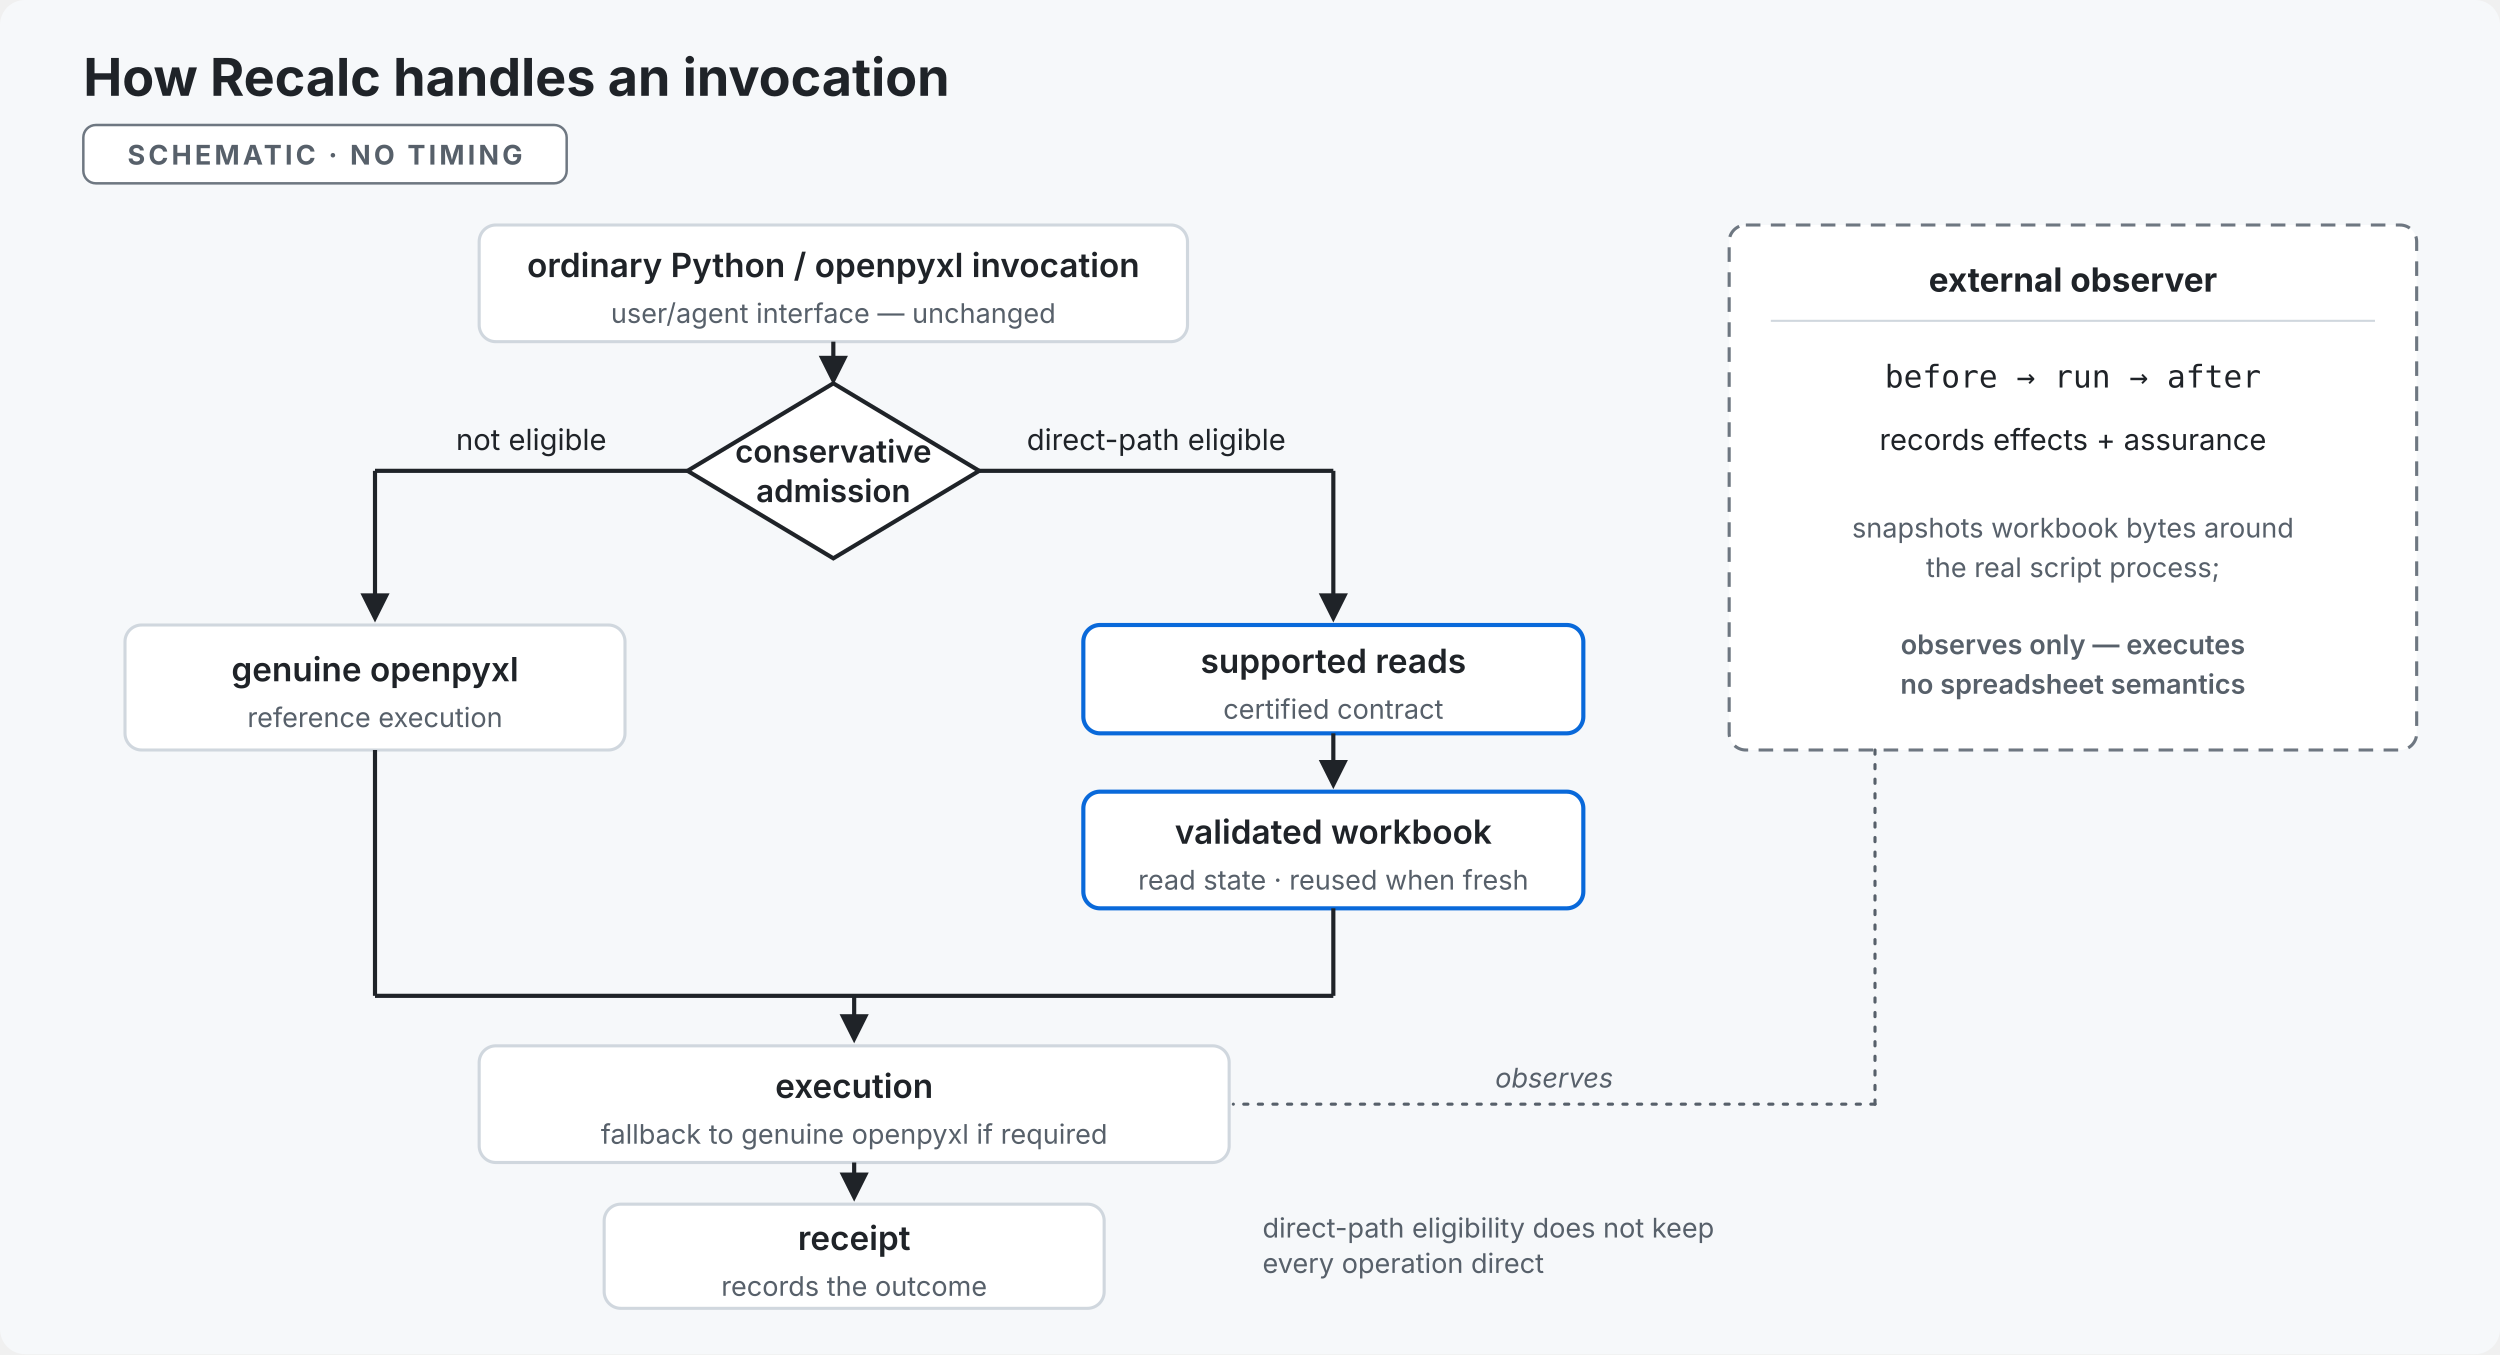
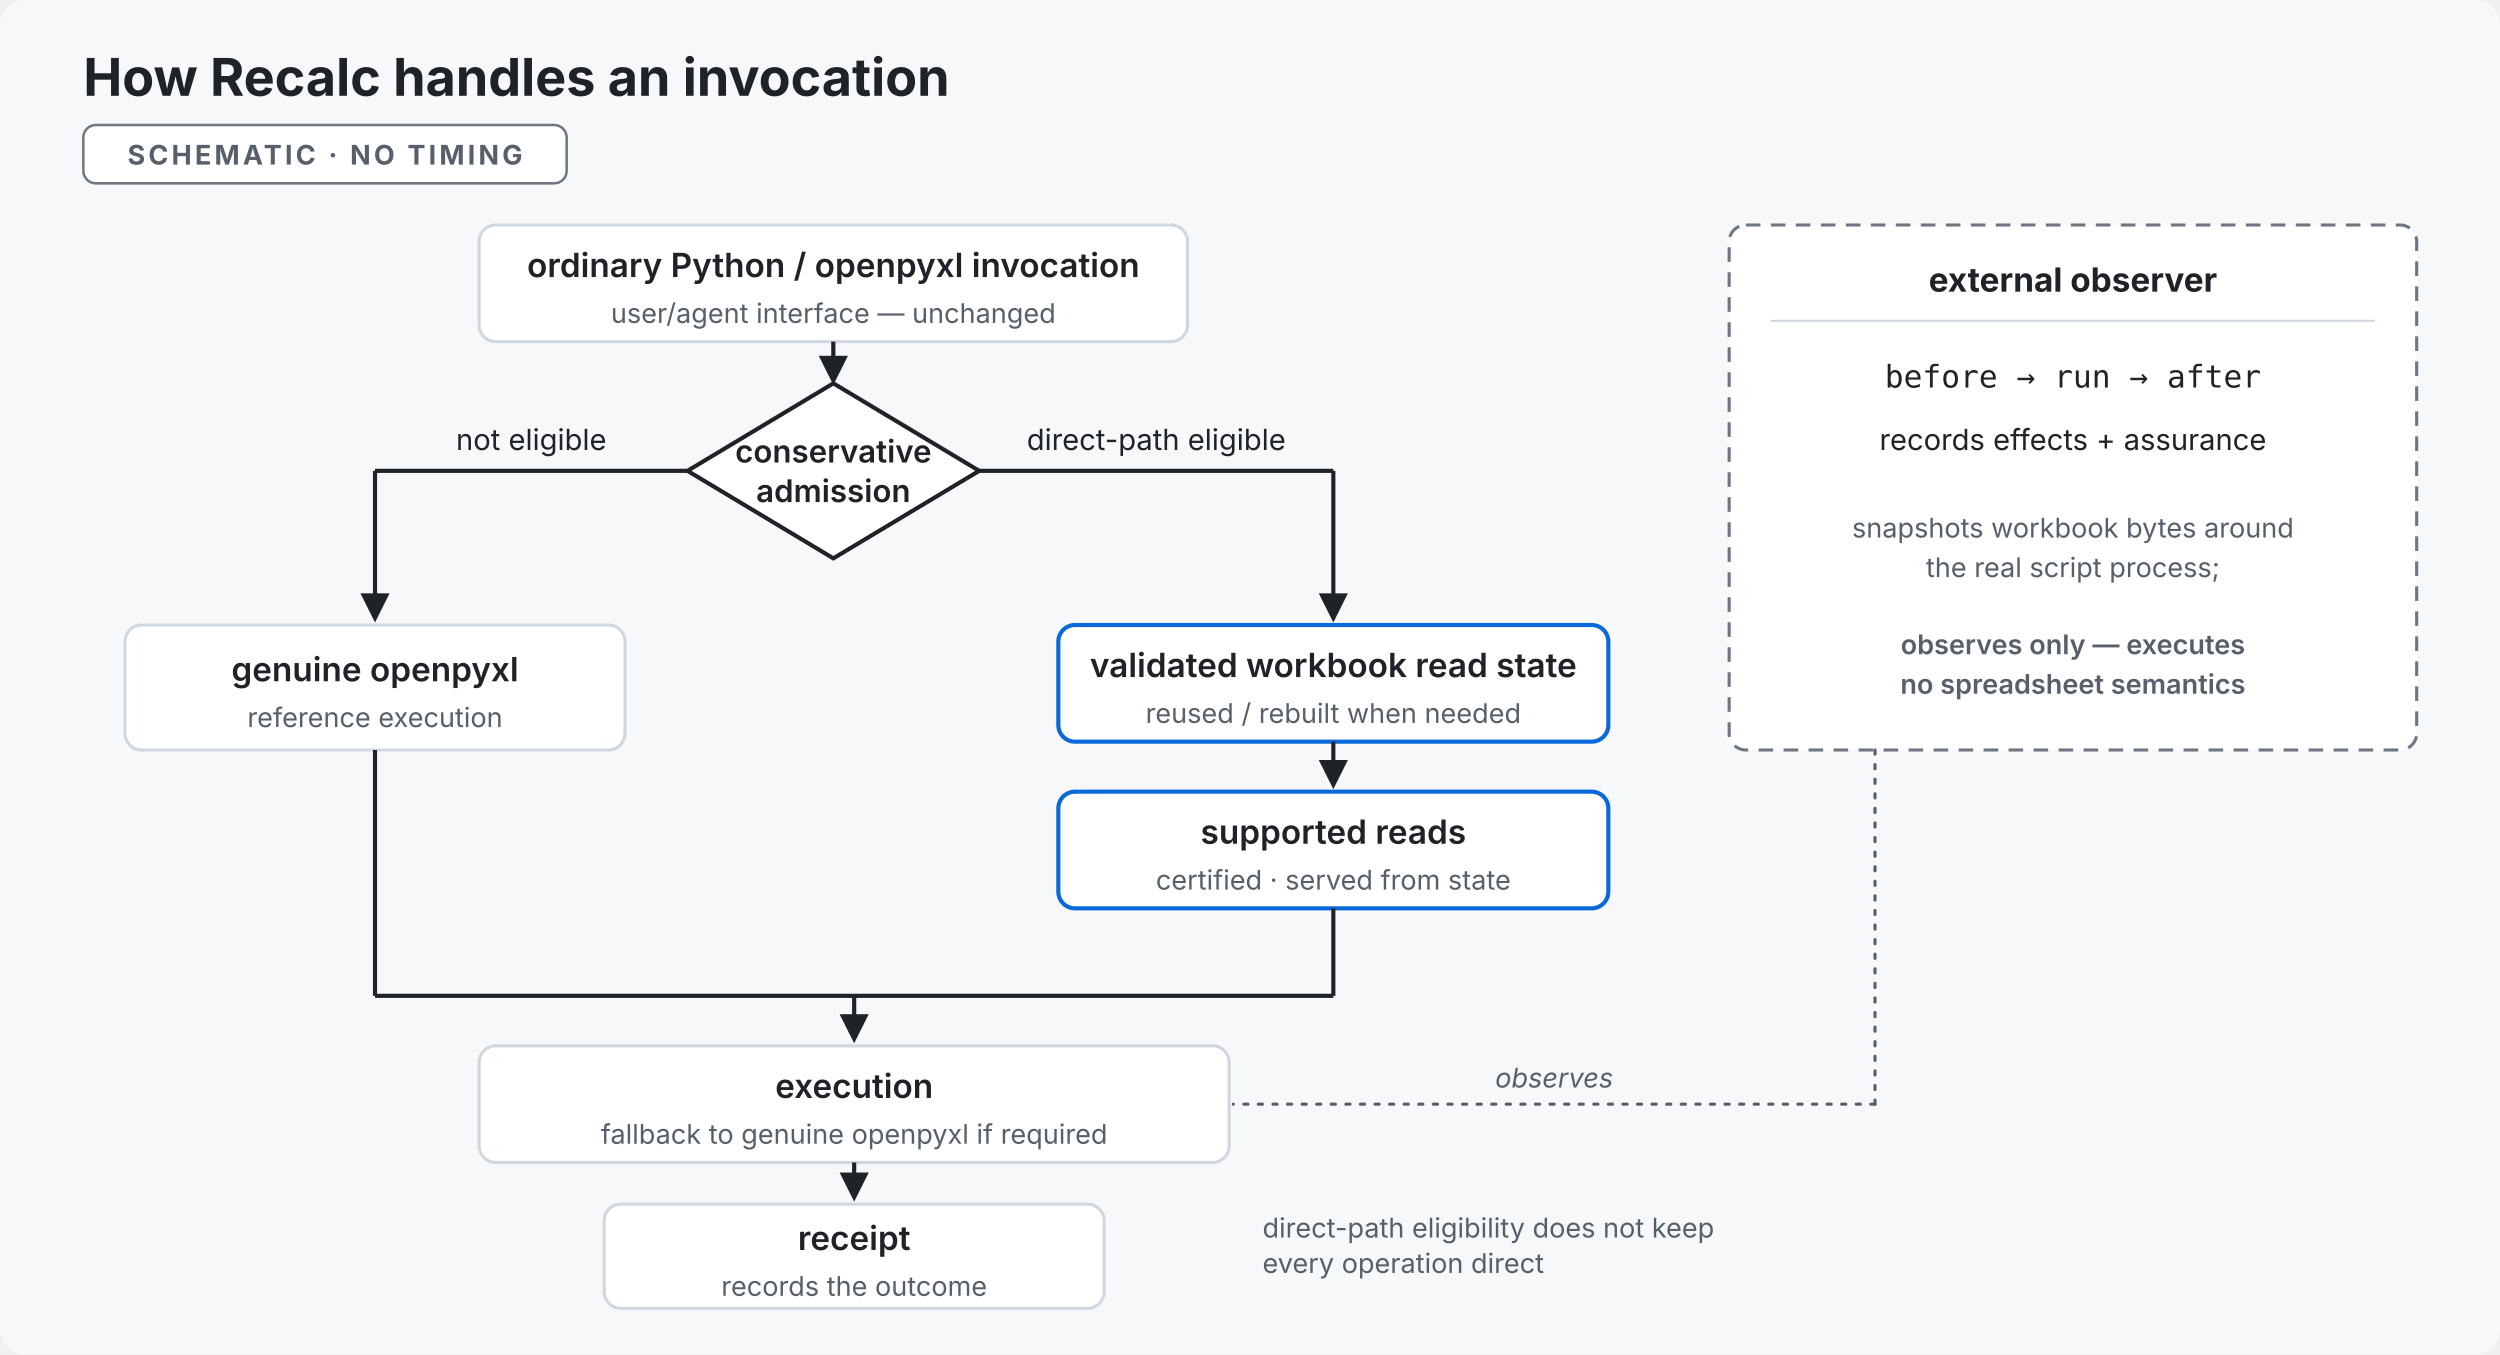
<svg xmlns="http://www.w3.org/2000/svg" width="1200" height="650" viewBox="0 0 1200 650" role="img" aria-labelledby="sel-title sel-desc">
  <defs>
    <marker id="arr" viewBox="0 0 10 10" refX="8" refY="5" markerWidth="7" markerHeight="7" orient="auto-start-reverse">
      <path d="M 0 0 L 10 5 L 0 10 z" fill="#1f2328" />
    </marker>
    <marker id="arrMut" viewBox="0 0 10 10" refX="8" refY="5" markerWidth="7" markerHeight="7" orient="auto-start-reverse">
      <path d="M 0 0 L 10 5 L 0 10 z" fill="#57606a" />
    </marker>
    <pattern id="hatch" width="9" height="9" patternTransform="rotate(45)" patternUnits="userSpaceOnUse">
      <rect width="9" height="9" fill="#ffffff" />
      <line x1="0" y1="0" x2="0" y2="9" stroke="#6e7781" stroke-width="2.4" />
    </pattern>
  </defs>
  <rect x="0" y="0" width="1200" height="650" rx="12" fill="#f6f8fa" />
  <text x="40" y="46" font-family="system-ui, -apple-system, BlinkMacSystemFont, 'Segoe UI', sans-serif" font-size="25" font-weight="700" fill="#1f2328">How Recalc handles an invocation</text>
  <rect x="40" y="60" width="232" height="28" rx="6" fill="#ffffff" stroke="#6e7781" stroke-width="1.2" />
  <text x="156.0" y="79" text-anchor="middle" font-family="system-ui, -apple-system, BlinkMacSystemFont, 'Segoe UI', sans-serif" font-size="13" font-weight="700" letter-spacing="1.5" fill="#57606a">SCHEMATIC · NO TIMING</text>
  <rect x="230" y="108" width="340" height="56" rx="8" fill="#ffffff" stroke="#d0d7de" stroke-width="1.5" />
  <text x="400.0" y="133.0" text-anchor="middle" font-family="system-ui, -apple-system, BlinkMacSystemFont, 'Segoe UI', sans-serif" font-size="16" font-weight="600" fill="#1f2328">ordinary Python / openpyxl invocation</text>
  <text x="400.0" y="155.0" text-anchor="middle" font-family="system-ui, -apple-system, BlinkMacSystemFont, 'Segoe UI', sans-serif" font-size="13" fill="#57606a">user/agent interface — unchanged</text>
  <line x1="400.0" y1="164.0" x2="400.0" y2="182.0" stroke="#1f2328" stroke-width="2" marker-end="url(#arr)" />
  <polygon points="400,184 470,226 400,268 330,226" fill="#ffffff" stroke="#1f2328" stroke-width="2" />
  <text x="400" y="222" text-anchor="middle" font-family="system-ui, -apple-system, BlinkMacSystemFont, 'Segoe UI', sans-serif" font-size="15" font-weight="600" fill="#1f2328">conservative</text>
  <text x="400" y="241" text-anchor="middle" font-family="system-ui, -apple-system, BlinkMacSystemFont, 'Segoe UI', sans-serif" font-size="15" font-weight="600" fill="#1f2328">admission</text>
  <line x1="330" y1="226" x2="180" y2="226" stroke="#1f2328" stroke-width="2" />
  <line x1="180" y1="226" x2="180" y2="296" stroke="#1f2328" stroke-width="2" marker-end="url(#arr)" />
  <line x1="470" y1="226" x2="640" y2="226" stroke="#1f2328" stroke-width="2" />
  <line x1="640" y1="226" x2="640" y2="296" stroke="#1f2328" stroke-width="2" marker-end="url(#arr)" />
  <text x="255" y="216" text-anchor="middle" font-family="system-ui, -apple-system, BlinkMacSystemFont, 'Segoe UI', sans-serif" font-size="14" fill="#1f2328">not eligible</text>
  <text x="555" y="216" text-anchor="middle" font-family="system-ui, -apple-system, BlinkMacSystemFont, 'Segoe UI', sans-serif" font-size="14" fill="#1f2328">direct-path eligible</text>
  <rect x="60" y="300" width="240" height="60" rx="8" fill="#ffffff" stroke="#d0d7de" stroke-width="1.5" />
  <text x="180.0" y="327.0" text-anchor="middle" font-family="system-ui, -apple-system, BlinkMacSystemFont, 'Segoe UI', sans-serif" font-size="16" font-weight="600" fill="#1f2328">genuine openpyxl</text>
  <text x="180.0" y="349.0" text-anchor="middle" font-family="system-ui, -apple-system, BlinkMacSystemFont, 'Segoe UI', sans-serif" font-size="13" fill="#57606a">reference execution</text>
-   <rect x="520" y="300" width="240" height="52" rx="8" fill="#ffffff" stroke="#0969da" stroke-width="2" />
-   <text x="640.0" y="323.0" text-anchor="middle" font-family="system-ui, -apple-system, BlinkMacSystemFont, 'Segoe UI', sans-serif" font-size="16" font-weight="600" fill="#1f2328">supported reads</text>
-   <text x="640.0" y="345.0" text-anchor="middle" font-family="system-ui, -apple-system, BlinkMacSystemFont, 'Segoe UI', sans-serif" font-size="13" fill="#57606a">certified contract</text>
-   <line x1="640.0" y1="352.0" x2="640.0" y2="376.0" stroke="#1f2328" stroke-width="2" marker-end="url(#arr)" />
-   <rect x="520" y="380" width="240" height="56" rx="8" fill="#ffffff" stroke="#0969da" stroke-width="2" />
-   <text x="640.0" y="405.0" text-anchor="middle" font-family="system-ui, -apple-system, BlinkMacSystemFont, 'Segoe UI', sans-serif" font-size="16" font-weight="600" fill="#1f2328">validated workbook</text>
-   <text x="640.0" y="427.0" text-anchor="middle" font-family="system-ui, -apple-system, BlinkMacSystemFont, 'Segoe UI', sans-serif" font-size="13" fill="#57606a">read state · reused when fresh</text>
+   <rect x="508" y="300" width="264" height="56" rx="8" fill="#ffffff" stroke="#0969da" stroke-width="2" />
+   <text x="640.0" y="325.0" text-anchor="middle" font-family="system-ui, -apple-system, BlinkMacSystemFont, 'Segoe UI', sans-serif" font-size="16" font-weight="600" fill="#1f2328">validated workbook read state</text>
+   <text x="640.0" y="347.0" text-anchor="middle" font-family="system-ui, -apple-system, BlinkMacSystemFont, 'Segoe UI', sans-serif" font-size="13" fill="#57606a">reused / rebuilt when needed</text>
+   <line x1="640.0" y1="356.0" x2="640.0" y2="376.0" stroke="#1f2328" stroke-width="2" marker-end="url(#arr)" />
+   <rect x="508" y="380" width="264" height="56" rx="8" fill="#ffffff" stroke="#0969da" stroke-width="2" />
+   <text x="640.0" y="405.0" text-anchor="middle" font-family="system-ui, -apple-system, BlinkMacSystemFont, 'Segoe UI', sans-serif" font-size="16" font-weight="600" fill="#1f2328">supported reads</text>
+   <text x="640.0" y="427.0" text-anchor="middle" font-family="system-ui, -apple-system, BlinkMacSystemFont, 'Segoe UI', sans-serif" font-size="13" fill="#57606a">certified · served from state</text>
  <line x1="180" y1="360" x2="180" y2="478" stroke="#1f2328" stroke-width="2" />
  <line x1="640" y1="436" x2="640" y2="478" stroke="#1f2328" stroke-width="2" />
  <line x1="180" y1="478" x2="640" y2="478" stroke="#1f2328" stroke-width="2" />
  <line x1="410.0" y1="478.0" x2="410.0" y2="498.0" stroke="#1f2328" stroke-width="2" marker-end="url(#arr)" />
  <rect x="230" y="502" width="360" height="56" rx="8" fill="#ffffff" stroke="#d0d7de" stroke-width="1.5" />
  <text x="410.0" y="527.0" text-anchor="middle" font-family="system-ui, -apple-system, BlinkMacSystemFont, 'Segoe UI', sans-serif" font-size="16" font-weight="600" fill="#1f2328">execution</text>
  <text x="410.0" y="549.0" text-anchor="middle" font-family="system-ui, -apple-system, BlinkMacSystemFont, 'Segoe UI', sans-serif" font-size="13" fill="#57606a">fallback to genuine openpyxl if required</text>
  <line x1="410.0" y1="558.0" x2="410.0" y2="574.0" stroke="#1f2328" stroke-width="2" marker-end="url(#arr)" />
  <rect x="290" y="578" width="240" height="50" rx="8" fill="#ffffff" stroke="#d0d7de" stroke-width="1.5" />
  <text x="410.0" y="600.0" text-anchor="middle" font-family="system-ui, -apple-system, BlinkMacSystemFont, 'Segoe UI', sans-serif" font-size="16" font-weight="600" fill="#1f2328">receipt</text>
  <text x="410.0" y="622.0" text-anchor="middle" font-family="system-ui, -apple-system, BlinkMacSystemFont, 'Segoe UI', sans-serif" font-size="13" fill="#57606a">records the outcome</text>
  <text x="606" y="594" font-family="system-ui, -apple-system, BlinkMacSystemFont, 'Segoe UI', sans-serif" font-size="13" fill="#57606a">direct-path eligibility does not keep</text>
  <text x="606" y="611" font-family="system-ui, -apple-system, BlinkMacSystemFont, 'Segoe UI', sans-serif" font-size="13" fill="#57606a">every operation direct</text>
  <rect x="830" y="108" width="330" height="252" rx="8" fill="#ffffff" stroke="#6e7781" stroke-width="1.5" stroke-dasharray="7 5" />
  <text x="995" y="140" text-anchor="middle" font-family="system-ui, -apple-system, BlinkMacSystemFont, 'Segoe UI', sans-serif" font-size="16" font-weight="700" fill="#1f2328">external observer</text>
  <line x1="850" y1="154" x2="1140" y2="154" stroke="#d0d7de" stroke-width="1" />
  <text x="995" y="186" text-anchor="middle" font-family="ui-monospace, SFMono-Regular, Menlo, Consolas, monospace" font-size="15" fill="#1f2328">before → run → after</text>
  <text x="995" y="216" text-anchor="middle" font-family="system-ui, -apple-system, BlinkMacSystemFont, 'Segoe UI', sans-serif" font-size="14" fill="#1f2328">records effects + assurance</text>
  <text x="995" y="258" text-anchor="middle" font-family="system-ui, -apple-system, BlinkMacSystemFont, 'Segoe UI', sans-serif" font-size="13" fill="#57606a">snapshots workbook bytes around</text>
  <text x="995" y="277" text-anchor="middle" font-family="system-ui, -apple-system, BlinkMacSystemFont, 'Segoe UI', sans-serif" font-size="13" fill="#57606a">the real script process;</text>
  <text x="995" y="314" text-anchor="middle" font-family="system-ui, -apple-system, BlinkMacSystemFont, 'Segoe UI', sans-serif" font-size="13" font-weight="600" fill="#57606a">observes only — executes</text>
  <text x="995" y="333" text-anchor="middle" font-family="system-ui, -apple-system, BlinkMacSystemFont, 'Segoe UI', sans-serif" font-size="13" font-weight="600" fill="#57606a">no spreadsheet semantics</text>
  <line x1="900" y1="360" x2="900" y2="530" stroke="#57606a" stroke-width="1.5" stroke-dasharray="2 5" stroke-linecap="round" />
  <line x1="900" y1="530" x2="592" y2="530" stroke="#57606a" stroke-width="1.5" stroke-dasharray="2 5" stroke-linecap="round" />
  <text x="746" y="522" text-anchor="middle" font-family="system-ui, -apple-system, BlinkMacSystemFont, 'Segoe UI', sans-serif" font-size="13" font-style="italic" fill="#57606a">observes</text>
</svg>
